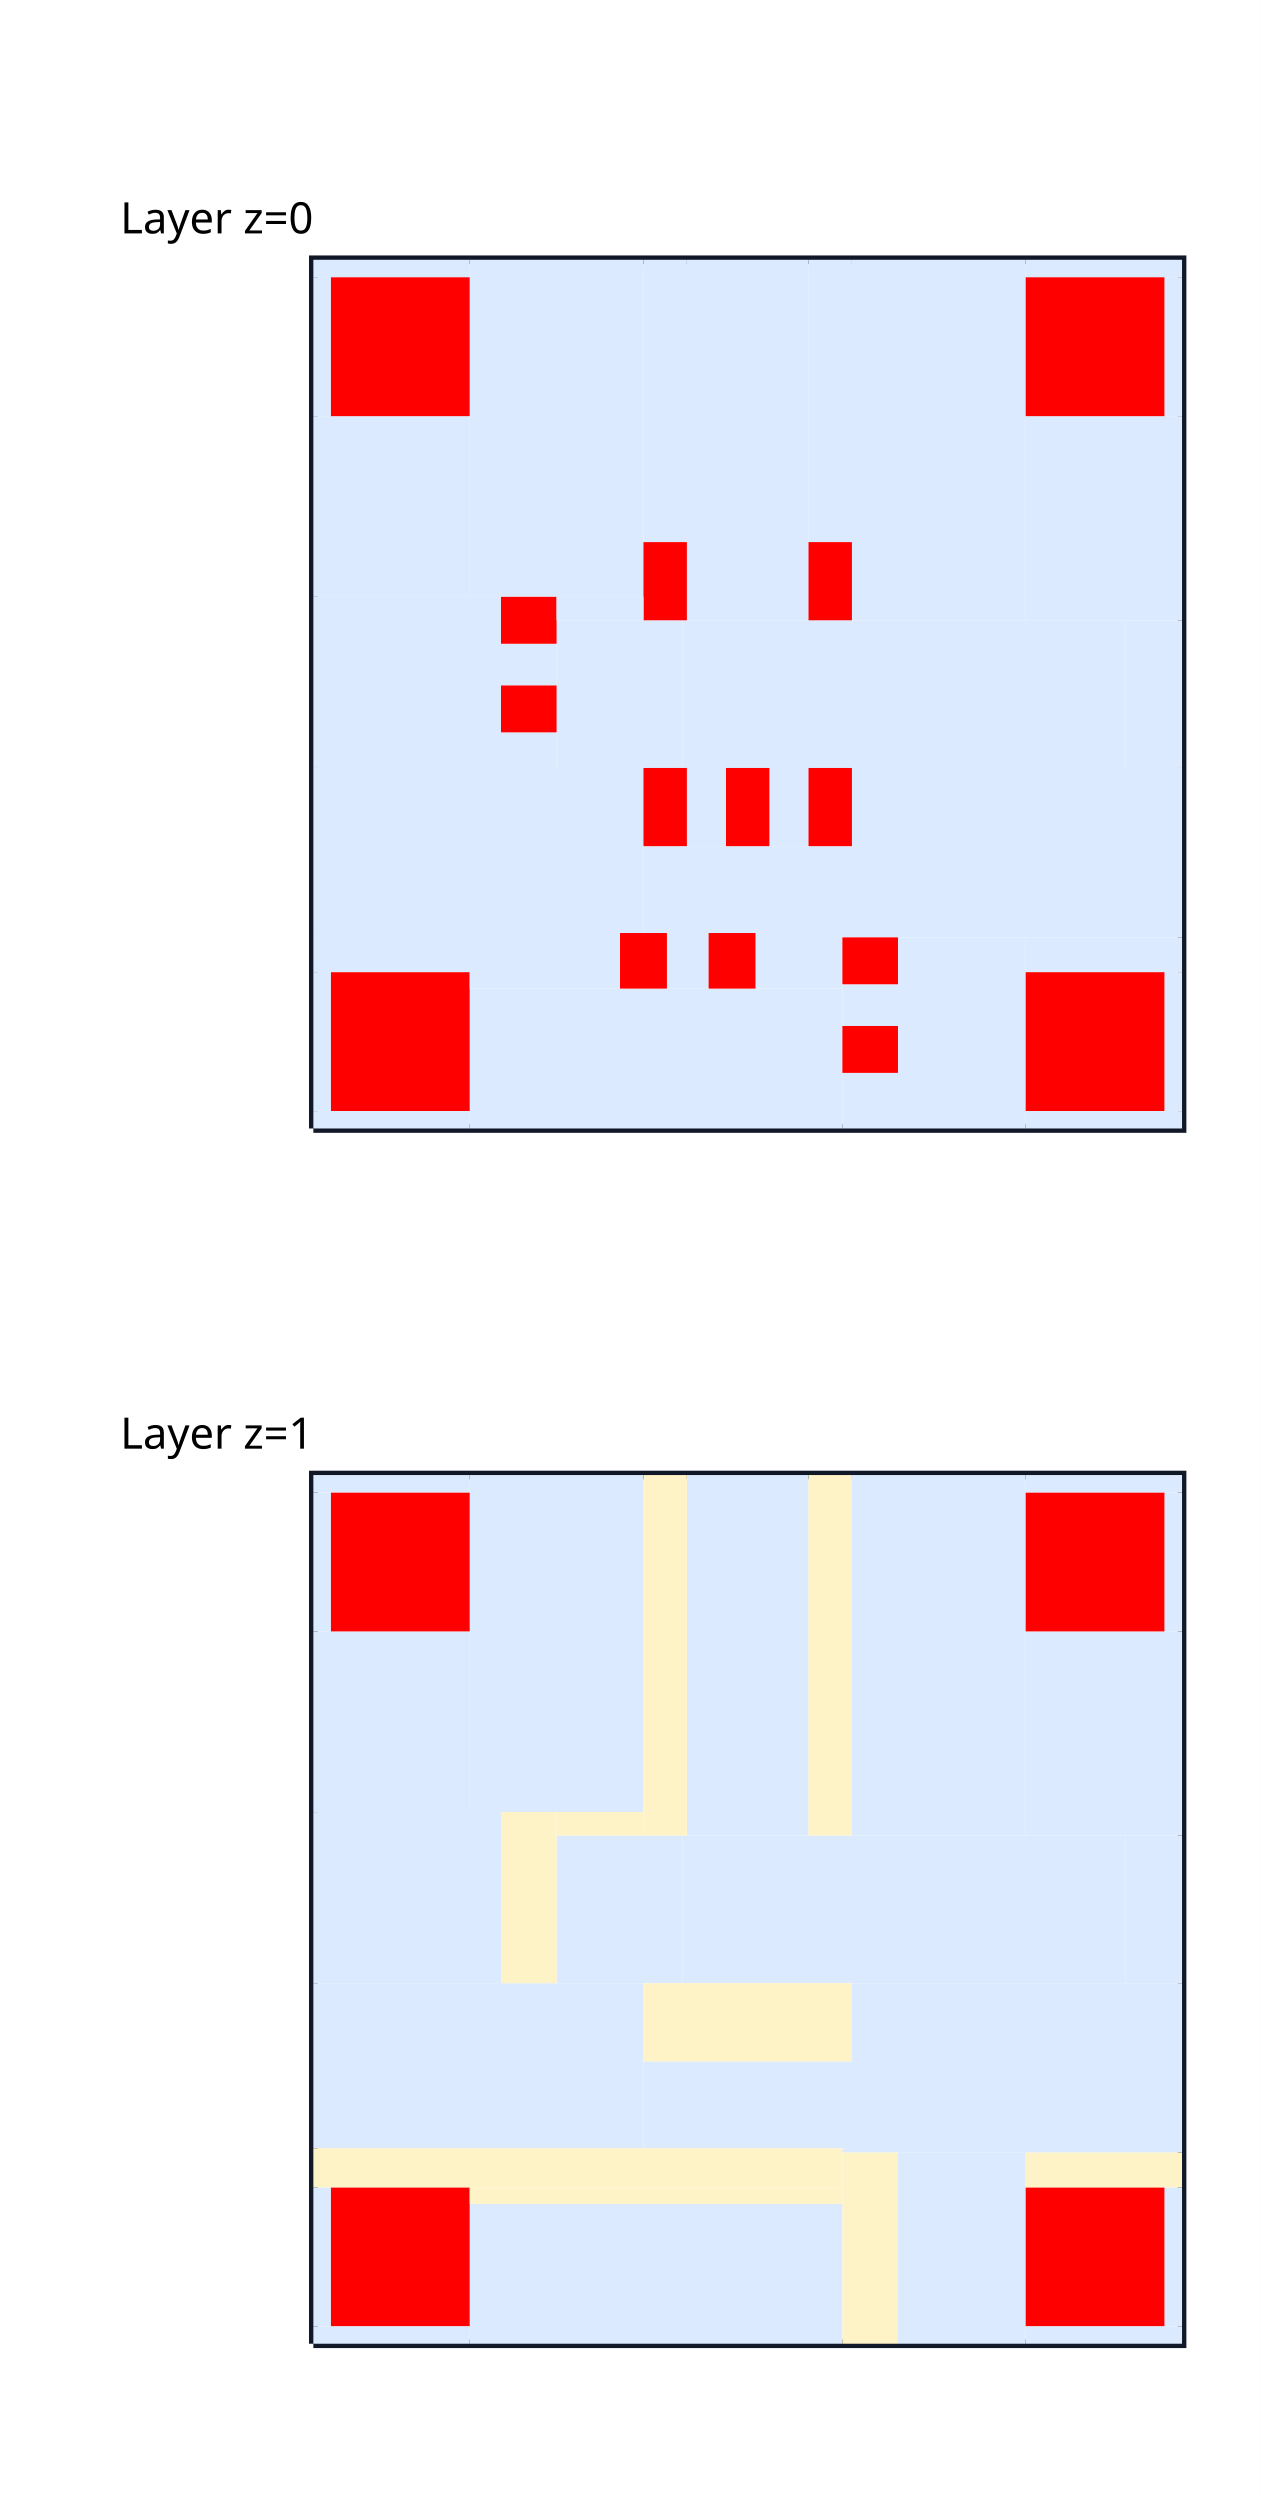
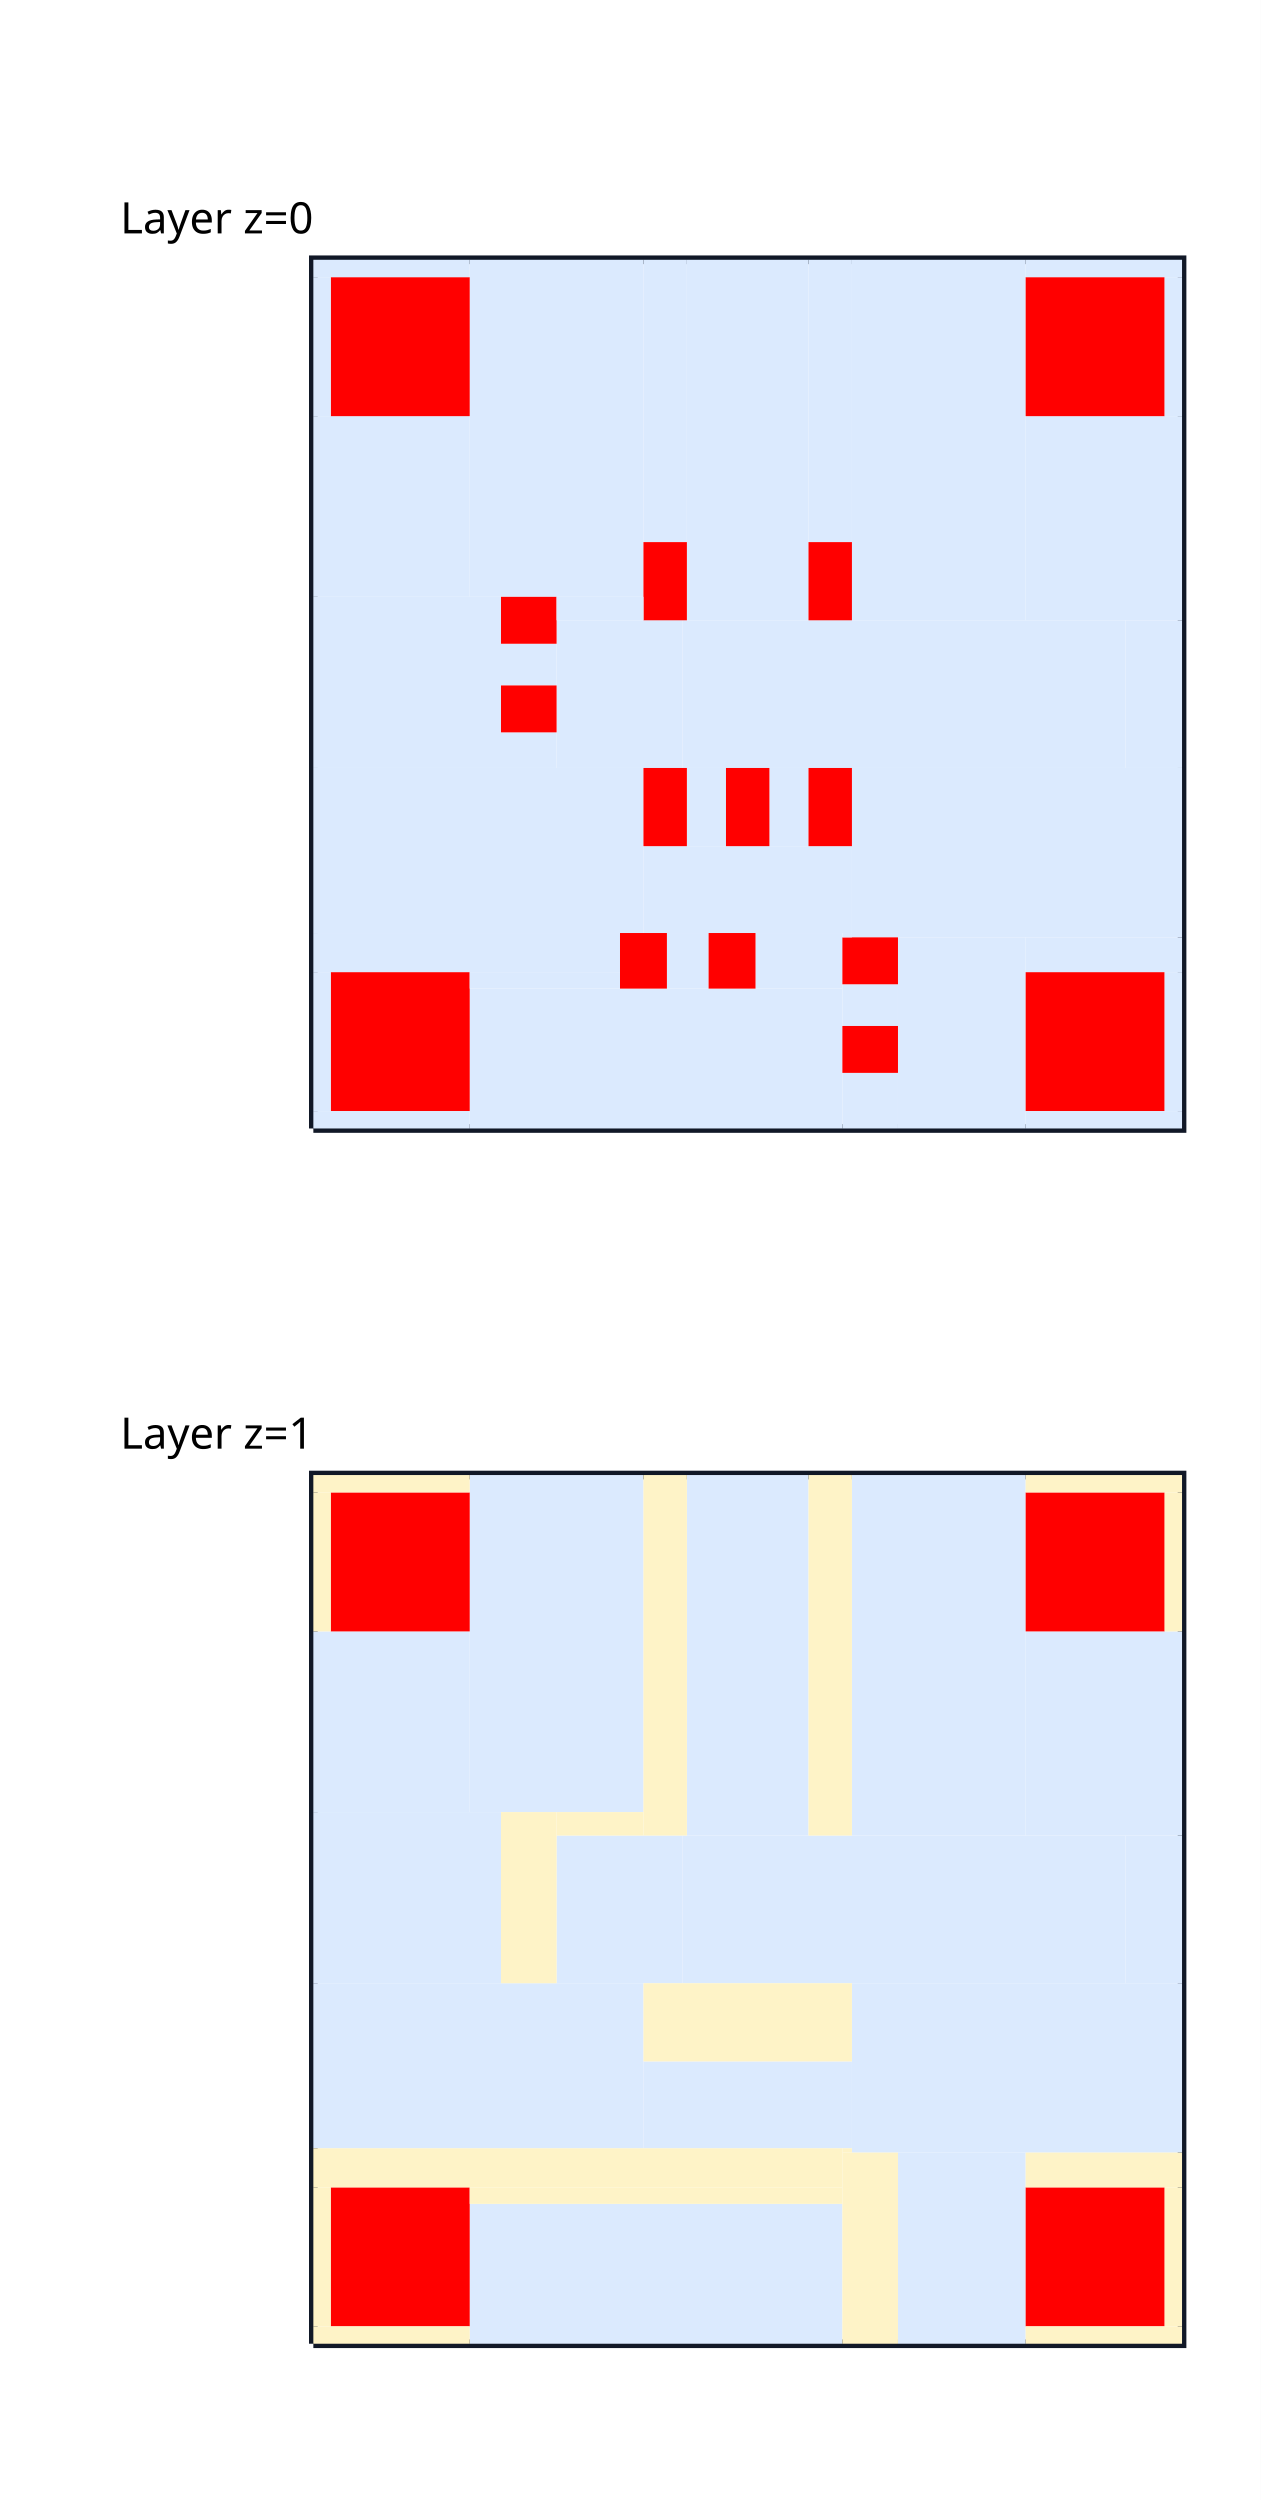
<svg xmlns="http://www.w3.org/2000/svg" width="640" height="1269" viewBox="0 0 640 1269">
  <rect width="100%" height="100%" fill="white" />
  <g>
    <polyline data-points="0,0 10,0 10,10 0,10 0,0" data-type="line" data-label="bounds" points="159.055,572.814 600,572.814 600,131.869 159.055,131.869 159.055,572.814" fill="none" stroke="#111827" stroke-width="4.409" />
  </g>
  <g>
    <polyline data-points="0,-13.989588958333332 10,-13.989588958333332 10,-3.989588958333332 0,-3.989588958333332 0,-13.989588958333332" data-type="line" data-label="bounds" points="159.055,1189.677 600,1189.677 600,748.733 159.055,748.733 159.055,1189.677" fill="none" stroke="#111827" stroke-width="4.409" />
  </g>
  <g>
    <rect data-type="rect" data-label="node" data-x="6.799999499999999" data-y="5" x="346.46" y="314.862" width="224.875" height="74.958" fill="#dbeafe" stroke="black" stroke-width="0.023" />
  </g>
  <g>
    <rect data-type="rect" data-label="node" data-x="3.525061" data-y="5" x="282.521" y="314.862" width="63.939" height="74.958" fill="#dbeafe" stroke="black" stroke-width="0.023" />
  </g>
  <g>
    <rect data-type="rect" data-label="node" data-x="5.0000005000000005" data-y="7.924986499999999" x="348.663" y="131.869" width="61.729" height="182.993" fill="#dbeafe" stroke="black" stroke-width="0.023" />
  </g>
  <g>
    <rect data-type="rect" data-label="node" data-x="1.9000205" data-y="3.2000279999999997" x="159.055" y="389.82" width="167.561" height="83.779" fill="#dbeafe" stroke="black" stroke-width="0.023" />
  </g>
  <g>
    <rect data-type="rect" data-label="node" data-x="2.8000204999999996" data-y="8.0599865" x="238.425" y="131.869" width="88.191" height="171.088" fill="#dbeafe" stroke="black" stroke-width="0.023" />
  </g>
  <g>
    <rect data-type="rect" data-label="node" data-x="8.0999795" data-y="3.1750279999999997" x="432.439" y="389.82" width="167.561" height="85.984" fill="#dbeafe" stroke="black" stroke-width="0.023" />
  </g>
  <g>
    <rect data-type="rect" data-label="node" data-x="7.1999794999999995" data-y="7.924986499999999" x="432.439" y="131.869" width="88.191" height="182.993" fill="#dbeafe" stroke="black" stroke-width="0.023" />
  </g>
  <g>
    <rect data-type="rect" data-label="node" data-x="5" data-y="2.750029" x="326.616" y="429.505" width="105.823" height="44.094" fill="#dbeafe" stroke="black" stroke-width="0.023" />
  </g>
  <g>
    <rect data-type="rect" data-label="node" data-x="1.0800205" data-y="5.135" x="159.055" y="302.957" width="95.246" height="86.864" fill="#dbeafe" stroke="black" stroke-width="0.023" />
  </g>
  <g>
    <rect data-type="rect" data-label="node" data-x="0.8999999999999999" data-y="7.1599865" x="159.055" y="211.239" width="79.37" height="91.718" fill="#dbeafe" stroke="black" stroke-width="0.023" />
  </g>
  <g>
    <rect data-type="rect" data-label="node" data-x="3.9450204999999996" data-y="0.8050145" x="238.425" y="501.82" width="189.167" height="70.993" fill="#dbeafe" stroke="black" stroke-width="0.023" />
  </g>
  <g>
    <rect data-type="rect" data-label="node" data-x="7.4650205" data-y="1.1000145" x="455.813" y="475.804" width="64.817" height="97.009" fill="#dbeafe" stroke="black" stroke-width="0.023" />
  </g>
  <g>
    <rect data-type="rect" data-label="node" data-x="9.1" data-y="7.024986499999999" x="520.63" y="211.239" width="79.37" height="103.623" fill="#dbeafe" stroke="black" stroke-width="0.023" />
  </g>
  <g>
    <rect data-type="rect" data-label="node" data-x="9.674958999999998" data-y="5" x="571.335" y="314.862" width="28.665" height="74.958" fill="#dbeafe" stroke="black" stroke-width="0.023" />
  </g>
  <g>
    <rect data-type="rect" data-label="node" data-x="1" data-y="1" x="167.874" y="493.444" width="70.551" height="70.551" fill="red" stroke="black" stroke-width="0.023" />
  </g>
  <g>
    <rect data-type="rect" data-label="node" data-x="1" data-y="9" x="167.874" y="140.688" width="70.551" height="70.551" fill="red" stroke="black" stroke-width="0.023" />
  </g>
  <g>
    <rect data-type="rect" data-label="node" data-x="9" data-y="9" x="520.63" y="140.688" width="70.551" height="70.551" fill="red" stroke="black" stroke-width="0.023" />
  </g>
  <g>
    <rect data-type="rect" data-label="node" data-x="9" data-y="1" x="520.63" y="493.444" width="70.551" height="70.551" fill="red" stroke="black" stroke-width="0.023" />
  </g>
  <g>
+     <rect data-type="rect" data-label="node" data-x="1.7650204999999999" data-y="2.0250144999999997" x="159.055" y="473.6" width="155.655" height="19.844" fill="#dbeafe" stroke="black" stroke-width="0.023" />
+   </g>
+   <g>
+     <rect data-type="rect" data-label="node" data-x="2.480041" data-y="4.3549999999999995" x="254.301" y="371.744" width="28.22" height="18.076" fill="#dbeafe" stroke="black" stroke-width="0.023" />
+   </g>
+   <g>
+     <rect data-type="rect" data-label="node" data-x="2.480041" data-y="5.339972999999999" x="254.301" y="326.768" width="28.22" height="21.165" fill="#dbeafe" stroke="black" stroke-width="0.023" />
+   </g>
+   <g>
+     <rect data-type="rect" data-label="node" data-x="4.310041" data-y="1.930029" x="338.521" y="473.6" width="21.165" height="28.22" fill="#dbeafe" stroke="black" stroke-width="0.023" />
+   </g>
+   <g>
+     <rect data-type="rect" data-label="node" data-x="4.0500405" data-y="8.3749855" x="326.616" y="131.869" width="22.047" height="143.308" fill="#dbeafe" stroke="black" stroke-width="0.023" />
+   </g>
+   <g>
+     <rect data-type="rect" data-label="node" data-x="4.5250205" data-y="3.7000279999999997" x="348.663" y="389.82" width="19.841" height="39.685" fill="#dbeafe" stroke="black" stroke-width="0.023" />
+   </g>
+   <g>
+     <rect data-type="rect" data-label="node" data-x="5.4749795" data-y="3.7000279999999997" x="390.551" y="389.82" width="19.841" height="39.685" fill="#dbeafe" stroke="black" stroke-width="0.023" />
+   </g>
+   <g>
+     <rect data-type="rect" data-label="node" data-x="5.590040999999999" data-y="1.930029" x="383.498" y="473.6" width="44.094" height="28.22" fill="#dbeafe" stroke="black" stroke-width="0.023" />
+   </g>
+   <g>
+     <rect data-type="rect" data-label="node" data-x="6.410041" data-y="0.3200145" x="427.592" y="544.592" width="28.22" height="28.222" fill="#dbeafe" stroke="black" stroke-width="0.023" />
+   </g>
+   <g>
+     <rect data-type="rect" data-label="node" data-x="5.94996" data-y="8.3749855" x="410.392" y="131.869" width="22.047" height="143.308" fill="#dbeafe" stroke="black" stroke-width="0.023" />
+   </g>
+   <g>
+     <rect data-type="rect" data-label="node" data-x="6.410041" data-y="1.420029" x="427.592" y="499.615" width="28.22" height="21.165" fill="#dbeafe" stroke="black" stroke-width="0.023" />
+   </g>
+   <g>
+     <rect data-type="rect" data-label="node" data-x="9.1" data-y="2.0000145" x="520.63" y="475.804" width="79.37" height="17.639" fill="#dbeafe" stroke="black" stroke-width="0.023" />
+   </g>
+   <g>
+     <rect data-type="rect" data-label="node" data-x="4.050040000000138" data-y="3.7000280000000316" x="326.616" y="389.82" width="22.047" height="39.685" fill="red" stroke="black" stroke-width="0.023" />
+   </g>
+   <g>
+     <rect data-type="rect" data-label="node" data-x="4.999999999999943" data-y="3.7000280000000316" x="368.504" y="389.82" width="22.047" height="39.685" fill="red" stroke="black" stroke-width="0.023" />
+   </g>
+   <g>
+     <rect data-type="rect" data-label="node" data-x="5.949959999999862" data-y="3.7000280000000316" x="410.392" y="389.82" width="22.047" height="39.685" fill="red" stroke="black" stroke-width="0.023" />
+   </g>
+   <g>
+     <rect data-type="rect" data-label="node" data-x="5.949959999999862" data-y="6.299971999999968" x="410.392" y="275.177" width="22.047" height="39.685" fill="red" stroke="black" stroke-width="0.023" />
+   </g>
+   <g>
+     <rect data-type="rect" data-label="node" data-x="4.050040000000138" data-y="6.299971999999968" x="326.616" y="275.177" width="22.047" height="39.685" fill="red" stroke="black" stroke-width="0.023" />
+   </g>
+   <g>
+     <rect data-type="rect" data-label="node" data-x="2.480040500000138" data-y="5.849972899999967" x="254.301" y="302.957" width="28.22" height="23.811" fill="red" stroke="black" stroke-width="0.023" />
+   </g>
+   <g>
+     <rect data-type="rect" data-label="node" data-x="2.480040500000138" data-y="4.829972899999968" x="254.301" y="347.933" width="28.22" height="23.811" fill="red" stroke="black" stroke-width="0.023" />
+   </g>
+   <g>
+     <rect data-type="rect" data-label="node" data-x="3.8000405000001383" data-y="1.9300289000000315" x="314.71" y="473.6" width="23.811" height="28.22" fill="red" stroke="black" stroke-width="0.023" />
+   </g>
+   <g>
+     <rect data-type="rect" data-label="node" data-x="4.820040500000138" data-y="1.9300289000000315" x="359.687" y="473.6" width="23.811" height="28.22" fill="red" stroke="black" stroke-width="0.023" />
+   </g>
+   <g>
+     <rect data-type="rect" data-label="node" data-x="6.410040500000138" data-y="0.9100289000000319" x="427.592" y="520.781" width="28.22" height="23.811" fill="red" stroke="black" stroke-width="0.023" />
+   </g>
+   <g>
+     <rect data-type="rect" data-label="node" data-x="6.410040500000138" data-y="1.9300289000000315" x="427.592" y="475.804" width="28.22" height="23.811" fill="red" stroke="black" stroke-width="0.023" />
+   </g>
+   <g>
+     <rect data-type="rect" data-label="node" data-x="3.300040750000069" data-y="5.984973" x="282.521" y="302.957" width="44.094" height="11.906" fill="#dbeafe" stroke="black" stroke-width="0.023" />
+   </g>
+   <g>
    <rect data-type="rect" data-label="node" data-x="0.8999999999999998" data-y="9.9" x="159.055" y="131.869" width="79.37" height="8.819" fill="#dbeafe" stroke="black" stroke-width="0.023" />
  </g>
  <g>
    <rect data-type="rect" data-label="node" data-x="6.145" data-y="2.225029" x="427.592" y="473.6" width="4.847" height="2.205" fill="#dbeafe" stroke="black" stroke-width="0.023" />
  </g>
  <g>
    <rect data-type="rect" data-label="node" data-x="9.1" data-y="9.9" x="520.63" y="131.869" width="79.37" height="8.819" fill="#dbeafe" stroke="black" stroke-width="0.023" />
  </g>
  <g>
    <rect data-type="rect" data-label="node" data-x="0.09999999999999998" data-y="9" x="159.055" y="140.688" width="8.819" height="70.551" fill="#dbeafe" stroke="black" stroke-width="0.023" />
  </g>
  <g>
    <rect data-type="rect" data-label="node" data-x="0.8999999999999999" data-y="0.09999999999999998" x="159.055" y="563.995" width="79.37" height="8.819" fill="#dbeafe" stroke="black" stroke-width="0.023" />
  </g>
  <g>
+     <rect data-type="rect" data-label="node" data-x="2.6650202500000693" data-y="1.7050144999999999" x="238.425" y="493.444" width="76.285" height="8.377" fill="#dbeafe" stroke="black" stroke-width="0.023" />
+   </g>
+   <g>
    <rect data-type="rect" data-label="node" data-x="9.1" data-y="0.09999999999999998" x="520.63" y="563.995" width="79.37" height="8.819" fill="#dbeafe" stroke="black" stroke-width="0.023" />
  </g>
  <g>
    <rect data-type="rect" data-label="node" data-x="9.9" data-y="9" x="591.181" y="140.688" width="8.819" height="70.551" fill="#dbeafe" stroke="black" stroke-width="0.023" />
  </g>
  <g>
+     <rect data-type="rect" data-label="node" data-x="0.09999999999999998" data-y="0.9999999999999999" x="159.055" y="493.444" width="8.819" height="70.551" fill="#dbeafe" stroke="black" stroke-width="0.023" />
+   </g>
+   <g>
    <rect data-type="rect" data-label="node" data-x="9.9" data-y="0.9999999999999999" x="591.181" y="493.444" width="8.819" height="70.551" fill="#dbeafe" stroke="black" stroke-width="0.023" />
  </g>
  <g>
-     <rect data-type="rect" data-label="node" data-x="0.09999999999999998" data-y="0.9999999999999999" x="159.055" y="493.444" width="8.819" height="70.551" fill="#dbeafe" stroke="black" stroke-width="0.023" />
-   </g>
-   <g>
-     <rect data-type="rect" data-label="node" data-x="1.7650204999999999" data-y="2.0250144999999997" x="159.055" y="473.6" width="155.655" height="19.844" fill="#dbeafe" stroke="black" stroke-width="0.023" />
-   </g>
-   <g>
-     <rect data-type="rect" data-label="node" data-x="2.480041" data-y="4.3549999999999995" x="254.301" y="371.744" width="28.22" height="18.076" fill="#dbeafe" stroke="black" stroke-width="0.023" />
-   </g>
-   <g>
-     <rect data-type="rect" data-label="node" data-x="2.480041" data-y="5.339972999999999" x="254.301" y="326.768" width="28.22" height="21.165" fill="#dbeafe" stroke="black" stroke-width="0.023" />
-   </g>
-   <g>
-     <rect data-type="rect" data-label="node" data-x="4.310041" data-y="1.930029" x="338.521" y="473.6" width="21.165" height="28.22" fill="#dbeafe" stroke="black" stroke-width="0.023" />
-   </g>
-   <g>
-     <rect data-type="rect" data-label="node" data-x="4.0500405" data-y="8.3749855" x="326.616" y="131.869" width="22.047" height="143.308" fill="#dbeafe" stroke="black" stroke-width="0.023" />
-   </g>
-   <g>
-     <rect data-type="rect" data-label="node" data-x="4.5250205" data-y="3.7000279999999997" x="348.663" y="389.82" width="19.841" height="39.685" fill="#dbeafe" stroke="black" stroke-width="0.023" />
-   </g>
-   <g>
-     <rect data-type="rect" data-label="node" data-x="5.4749795" data-y="3.7000279999999997" x="390.551" y="389.82" width="19.841" height="39.685" fill="#dbeafe" stroke="black" stroke-width="0.023" />
-   </g>
-   <g>
-     <rect data-type="rect" data-label="node" data-x="5.590040999999999" data-y="1.930029" x="383.498" y="473.6" width="44.094" height="28.22" fill="#dbeafe" stroke="black" stroke-width="0.023" />
-   </g>
-   <g>
-     <rect data-type="rect" data-label="node" data-x="6.410041" data-y="0.3200145" x="427.592" y="544.592" width="28.22" height="28.222" fill="#dbeafe" stroke="black" stroke-width="0.023" />
-   </g>
-   <g>
-     <rect data-type="rect" data-label="node" data-x="5.94996" data-y="8.3749855" x="410.392" y="131.869" width="22.047" height="143.308" fill="#dbeafe" stroke="black" stroke-width="0.023" />
-   </g>
-   <g>
-     <rect data-type="rect" data-label="node" data-x="6.410041" data-y="1.420029" x="427.592" y="499.615" width="28.22" height="21.165" fill="#dbeafe" stroke="black" stroke-width="0.023" />
-   </g>
-   <g>
-     <rect data-type="rect" data-label="node" data-x="9.1" data-y="2.0000145" x="520.63" y="475.804" width="79.37" height="17.639" fill="#dbeafe" stroke="black" stroke-width="0.023" />
-   </g>
-   <g>
-     <rect data-type="rect" data-label="node" data-x="4.050040000000138" data-y="3.7000280000000316" x="326.616" y="389.82" width="22.047" height="39.685" fill="red" stroke="black" stroke-width="0.023" />
-   </g>
-   <g>
-     <rect data-type="rect" data-label="node" data-x="4.999999999999943" data-y="3.7000280000000316" x="368.504" y="389.82" width="22.047" height="39.685" fill="red" stroke="black" stroke-width="0.023" />
-   </g>
-   <g>
-     <rect data-type="rect" data-label="node" data-x="5.949959999999862" data-y="3.7000280000000316" x="410.392" y="389.82" width="22.047" height="39.685" fill="red" stroke="black" stroke-width="0.023" />
-   </g>
-   <g>
-     <rect data-type="rect" data-label="node" data-x="5.949959999999862" data-y="6.299971999999968" x="410.392" y="275.177" width="22.047" height="39.685" fill="red" stroke="black" stroke-width="0.023" />
-   </g>
-   <g>
-     <rect data-type="rect" data-label="node" data-x="4.050040000000138" data-y="6.299971999999968" x="326.616" y="275.177" width="22.047" height="39.685" fill="red" stroke="black" stroke-width="0.023" />
-   </g>
-   <g>
-     <rect data-type="rect" data-label="node" data-x="2.480040500000138" data-y="5.849972899999967" x="254.301" y="302.957" width="28.22" height="23.811" fill="red" stroke="black" stroke-width="0.023" />
-   </g>
-   <g>
-     <rect data-type="rect" data-label="node" data-x="2.480040500000138" data-y="4.829972899999968" x="254.301" y="347.933" width="28.22" height="23.811" fill="red" stroke="black" stroke-width="0.023" />
-   </g>
-   <g>
-     <rect data-type="rect" data-label="node" data-x="3.8000405000001383" data-y="1.9300289000000315" x="314.71" y="473.6" width="23.811" height="28.22" fill="red" stroke="black" stroke-width="0.023" />
-   </g>
-   <g>
-     <rect data-type="rect" data-label="node" data-x="4.820040500000138" data-y="1.9300289000000315" x="359.687" y="473.6" width="23.811" height="28.22" fill="red" stroke="black" stroke-width="0.023" />
-   </g>
-   <g>
-     <rect data-type="rect" data-label="node" data-x="6.410040500000138" data-y="0.9100289000000319" x="427.592" y="520.781" width="28.22" height="23.811" fill="red" stroke="black" stroke-width="0.023" />
-   </g>
-   <g>
-     <rect data-type="rect" data-label="node" data-x="6.410040500000138" data-y="1.9300289000000315" x="427.592" y="475.804" width="28.22" height="23.811" fill="red" stroke="black" stroke-width="0.023" />
-   </g>
-   <g>
-     <rect data-type="rect" data-label="node" data-x="3.300040750000069" data-y="5.984973" x="282.521" y="302.957" width="44.094" height="11.906" fill="#dbeafe" stroke="black" stroke-width="0.023" />
-   </g>
-   <g>
-     <rect data-type="rect" data-label="node" data-x="2.6650202500000693" data-y="1.7050144999999999" x="238.425" y="493.444" width="76.285" height="8.377" fill="#dbeafe" stroke="black" stroke-width="0.023" />
-   </g>
-   <g>
    <rect data-type="rect" data-label="node" data-x="6.799999499999999" data-y="-8.989588958333332" x="346.46" y="931.726" width="224.875" height="74.958" fill="#dbeafe" stroke="black" stroke-width="0.023" />
  </g>
  <g>
    <rect data-type="rect" data-label="node" data-x="3.525061" data-y="-8.989588958333332" x="282.521" y="931.726" width="63.939" height="74.958" fill="#dbeafe" stroke="black" stroke-width="0.023" />
  </g>
  <g>
    <rect data-type="rect" data-label="node" data-x="5.0000005000000005" data-y="-6.064602458333333" x="348.663" y="748.733" width="61.729" height="182.993" fill="#dbeafe" stroke="black" stroke-width="0.023" />
  </g>
  <g>
    <rect data-type="rect" data-label="node" data-x="1.9000205" data-y="-10.789560958333333" x="159.055" y="1006.684" width="167.561" height="83.779" fill="#dbeafe" stroke="black" stroke-width="0.023" />
  </g>
  <g>
    <rect data-type="rect" data-label="node" data-x="2.8000204999999996" data-y="-5.929602458333331" x="238.425" y="748.733" width="88.191" height="171.088" fill="#dbeafe" stroke="black" stroke-width="0.023" />
  </g>
  <g>
    <rect data-type="rect" data-label="node" data-x="8.0999795" data-y="-10.814560958333333" x="432.439" y="1006.684" width="167.561" height="85.984" fill="#dbeafe" stroke="black" stroke-width="0.023" />
  </g>
  <g>
    <rect data-type="rect" data-label="node" data-x="7.1999794999999995" data-y="-6.064602458333333" x="432.439" y="748.733" width="88.191" height="182.993" fill="#dbeafe" stroke="black" stroke-width="0.023" />
  </g>
  <g>
    <rect data-type="rect" data-label="node" data-x="5" data-y="-11.239559958333333" x="326.616" y="1046.369" width="105.823" height="44.094" fill="#dbeafe" stroke="black" stroke-width="0.023" />
  </g>
  <g>
    <rect data-type="rect" data-label="node" data-x="1.0800205" data-y="-8.854588958333332" x="159.055" y="919.82" width="95.246" height="86.864" fill="#dbeafe" stroke="black" stroke-width="0.023" />
  </g>
  <g>
    <rect data-type="rect" data-label="node" data-x="0.8999999999999999" data-y="-6.829602458333333" x="159.055" y="828.103" width="79.37" height="91.718" fill="#dbeafe" stroke="black" stroke-width="0.023" />
  </g>
  <g>
    <rect data-type="rect" data-label="node" data-x="3.9450204999999996" data-y="-13.184574458333332" x="238.425" y="1118.684" width="189.167" height="70.993" fill="#dbeafe" stroke="black" stroke-width="0.023" />
  </g>
  <g>
    <rect data-type="rect" data-label="node" data-x="7.4650205" data-y="-12.889574458333332" x="455.813" y="1092.668" width="64.817" height="97.009" fill="#dbeafe" stroke="black" stroke-width="0.023" />
  </g>
  <g>
    <rect data-type="rect" data-label="node" data-x="9.1" data-y="-6.964602458333333" x="520.63" y="828.103" width="79.37" height="103.623" fill="#dbeafe" stroke="black" stroke-width="0.023" />
  </g>
  <g>
    <rect data-type="rect" data-label="node" data-x="9.674958999999998" data-y="-8.989588958333332" x="571.335" y="931.726" width="28.665" height="74.958" fill="#dbeafe" stroke="black" stroke-width="0.023" />
  </g>
  <g>
    <rect data-type="rect" data-label="node" data-x="1" data-y="-12.989588958333332" x="167.874" y="1110.307" width="70.551" height="70.551" fill="red" stroke="black" stroke-width="0.023" />
  </g>
  <g>
    <rect data-type="rect" data-label="node" data-x="1" data-y="-4.989588958333332" x="167.874" y="757.551" width="70.551" height="70.551" fill="red" stroke="black" stroke-width="0.023" />
  </g>
  <g>
    <rect data-type="rect" data-label="node" data-x="9" data-y="-4.989588958333332" x="520.63" y="757.551" width="70.551" height="70.551" fill="red" stroke="black" stroke-width="0.023" />
  </g>
  <g>
    <rect data-type="rect" data-label="node" data-x="9" data-y="-12.989588958333332" x="520.63" y="1110.307" width="70.551" height="70.551" fill="red" stroke="black" stroke-width="0.023" />
  </g>
  <g>
-     <rect data-type="rect" data-label="node" data-x="0.8999999999999998" data-y="-4.089588958333332" x="159.055" y="748.733" width="79.37" height="8.819" fill="#dbeafe" stroke="black" stroke-width="0.023" />
-   </g>
-   <g>
-     <rect data-type="rect" data-label="node" data-x="6.145" data-y="-11.764559958333333" x="427.592" y="1090.464" width="4.847" height="2.205" fill="#dbeafe" stroke="black" stroke-width="0.023" />
-   </g>
-   <g>
-     <rect data-type="rect" data-label="node" data-x="9.1" data-y="-4.089588958333332" x="520.63" y="748.733" width="79.37" height="8.819" fill="#dbeafe" stroke="black" stroke-width="0.023" />
-   </g>
-   <g>
-     <rect data-type="rect" data-label="node" data-x="0.09999999999999998" data-y="-4.989588958333332" x="159.055" y="757.551" width="8.819" height="70.551" fill="#dbeafe" stroke="black" stroke-width="0.023" />
-   </g>
-   <g>
-     <rect data-type="rect" data-label="node" data-x="0.8999999999999999" data-y="-13.889588958333333" x="159.055" y="1180.858" width="79.37" height="8.819" fill="#dbeafe" stroke="black" stroke-width="0.023" />
-   </g>
-   <g>
-     <rect data-type="rect" data-label="node" data-x="9.1" data-y="-13.889588958333333" x="520.63" y="1180.858" width="79.37" height="8.819" fill="#dbeafe" stroke="black" stroke-width="0.023" />
-   </g>
-   <g>
-     <rect data-type="rect" data-label="node" data-x="9.9" data-y="-4.989588958333332" x="591.181" y="757.551" width="8.819" height="70.551" fill="#dbeafe" stroke="black" stroke-width="0.023" />
-   </g>
-   <g>
-     <rect data-type="rect" data-label="node" data-x="9.9" data-y="-12.989588958333332" x="591.181" y="1110.307" width="8.819" height="70.551" fill="#dbeafe" stroke="black" stroke-width="0.023" />
-   </g>
-   <g>
-     <rect data-type="rect" data-label="node" data-x="0.09999999999999998" data-y="-12.989588958333332" x="159.055" y="1110.307" width="8.819" height="70.551" fill="#dbeafe" stroke="black" stroke-width="0.023" />
-   </g>
-   <g>
    <rect data-type="rect" data-label="node" data-x="4.0500405" data-y="-6.064602458333333" x="326.616" y="748.733" width="22.047" height="182.993" fill="#fef3c7" stroke="black" stroke-width="0.023" />
  </g>
  <g>
    <rect data-type="rect" data-label="node" data-x="5.94996" data-y="-6.064602458333333" x="410.392" y="748.733" width="22.047" height="182.993" fill="#fef3c7" stroke="black" stroke-width="0.023" />
  </g>
  <g>
    <rect data-type="rect" data-label="node" data-x="5" data-y="-10.289560958333333" x="326.616" y="1006.684" width="105.823" height="39.685" fill="#fef3c7" stroke="black" stroke-width="0.023" />
  </g>
  <g>
    <rect data-type="rect" data-label="node" data-x="9.1" data-y="-11.989574458333333" x="520.63" y="1092.668" width="79.37" height="17.639" fill="#fef3c7" stroke="black" stroke-width="0.023" />
  </g>
  <g>
    <rect data-type="rect" data-label="node" data-x="2.480041" data-y="-8.854588958333332" x="254.301" y="919.82" width="28.22" height="86.864" fill="#fef3c7" stroke="black" stroke-width="0.023" />
  </g>
  <g>
    <rect data-type="rect" data-label="node" data-x="6.410041" data-y="-12.889574458333332" x="427.592" y="1092.668" width="28.22" height="97.009" fill="#fef3c7" stroke="black" stroke-width="0.023" />
  </g>
  <g>
    <rect data-type="rect" data-label="node" data-x="3.0450204999999997" data-y="-11.964574458333333" x="159.055" y="1090.464" width="268.537" height="19.844" fill="#fef3c7" stroke="black" stroke-width="0.023" />
  </g>
  <g>
    <rect data-type="rect" data-label="node" data-x="3.300041" data-y="-8.004615958333332" x="282.521" y="919.82" width="44.094" height="11.906" fill="#fef3c7" stroke="black" stroke-width="0.023" />
  </g>
  <g>
+     <rect data-type="rect" data-label="node" data-x="0.8999999999999998" data-y="-4.089588958333332" x="159.055" y="748.733" width="79.37" height="8.819" fill="#fef3c7" stroke="black" stroke-width="0.023" />
+   </g>
+   <g>
+     <rect data-type="rect" data-label="node" data-x="6.145" data-y="-11.764559958333333" x="427.592" y="1090.464" width="4.847" height="2.205" fill="#fef3c7" stroke="black" stroke-width="0.023" />
+   </g>
+   <g>
+     <rect data-type="rect" data-label="node" data-x="9.1" data-y="-4.089588958333332" x="520.63" y="748.733" width="79.37" height="8.819" fill="#fef3c7" stroke="black" stroke-width="0.023" />
+   </g>
+   <g>
+     <rect data-type="rect" data-label="node" data-x="0.09999999999999998" data-y="-4.989588958333332" x="159.055" y="757.551" width="8.819" height="70.551" fill="#fef3c7" stroke="black" stroke-width="0.023" />
+   </g>
+   <g>
+     <rect data-type="rect" data-label="node" data-x="0.8999999999999999" data-y="-13.889588958333333" x="159.055" y="1180.858" width="79.37" height="8.819" fill="#fef3c7" stroke="black" stroke-width="0.023" />
+   </g>
+   <g>
    <rect data-type="rect" data-label="node" data-x="3.9450204999999996" data-y="-12.284574458333331" x="238.425" y="1110.307" width="189.167" height="8.377" fill="#fef3c7" stroke="black" stroke-width="0.023" />
+   </g>
+   <g>
+     <rect data-type="rect" data-label="node" data-x="9.1" data-y="-13.889588958333333" x="520.63" y="1180.858" width="79.37" height="8.819" fill="#fef3c7" stroke="black" stroke-width="0.023" />
+   </g>
+   <g>
+     <rect data-type="rect" data-label="node" data-x="9.9" data-y="-4.989588958333332" x="591.181" y="757.551" width="8.819" height="70.551" fill="#fef3c7" stroke="black" stroke-width="0.023" />
+   </g>
+   <g>
+     <rect data-type="rect" data-label="node" data-x="9.9" data-y="-12.989588958333332" x="591.181" y="1110.307" width="8.819" height="70.551" fill="#fef3c7" stroke="black" stroke-width="0.023" />
+   </g>
+   <g>
+     <rect data-type="rect" data-label="node" data-x="0.09999999999999998" data-y="-12.989588958333332" x="159.055" y="1110.307" width="8.819" height="70.551" fill="#fef3c7" stroke="black" stroke-width="0.023" />
  </g>
  <text data-type="text" data-label="Layer z=0" data-x="0" data-y="10.691671166666666" x="159.055" y="101.37" fill="black" font-size="22.047" font-family="sans-serif" text-anchor="end" dominant-baseline="text-before-edge">Layer z=0</text>
  <text data-type="text" data-label="Layer z=1" data-x="0" data-y="-3.2979177916666664" x="159.055" y="718.234" fill="black" font-size="22.047" font-family="sans-serif" text-anchor="end" dominant-baseline="text-before-edge">Layer z=1</text>
  <g id="crosshair" style="display: none">
    <line id="crosshair-h" y1="0" y2="1269" stroke="#666" stroke-width="0.5" />
    <line id="crosshair-v" x1="0" x2="640" stroke="#666" stroke-width="0.5" />
    <text id="coordinates" font-family="monospace" font-size="12" fill="#666" />
  </g>
</svg>
